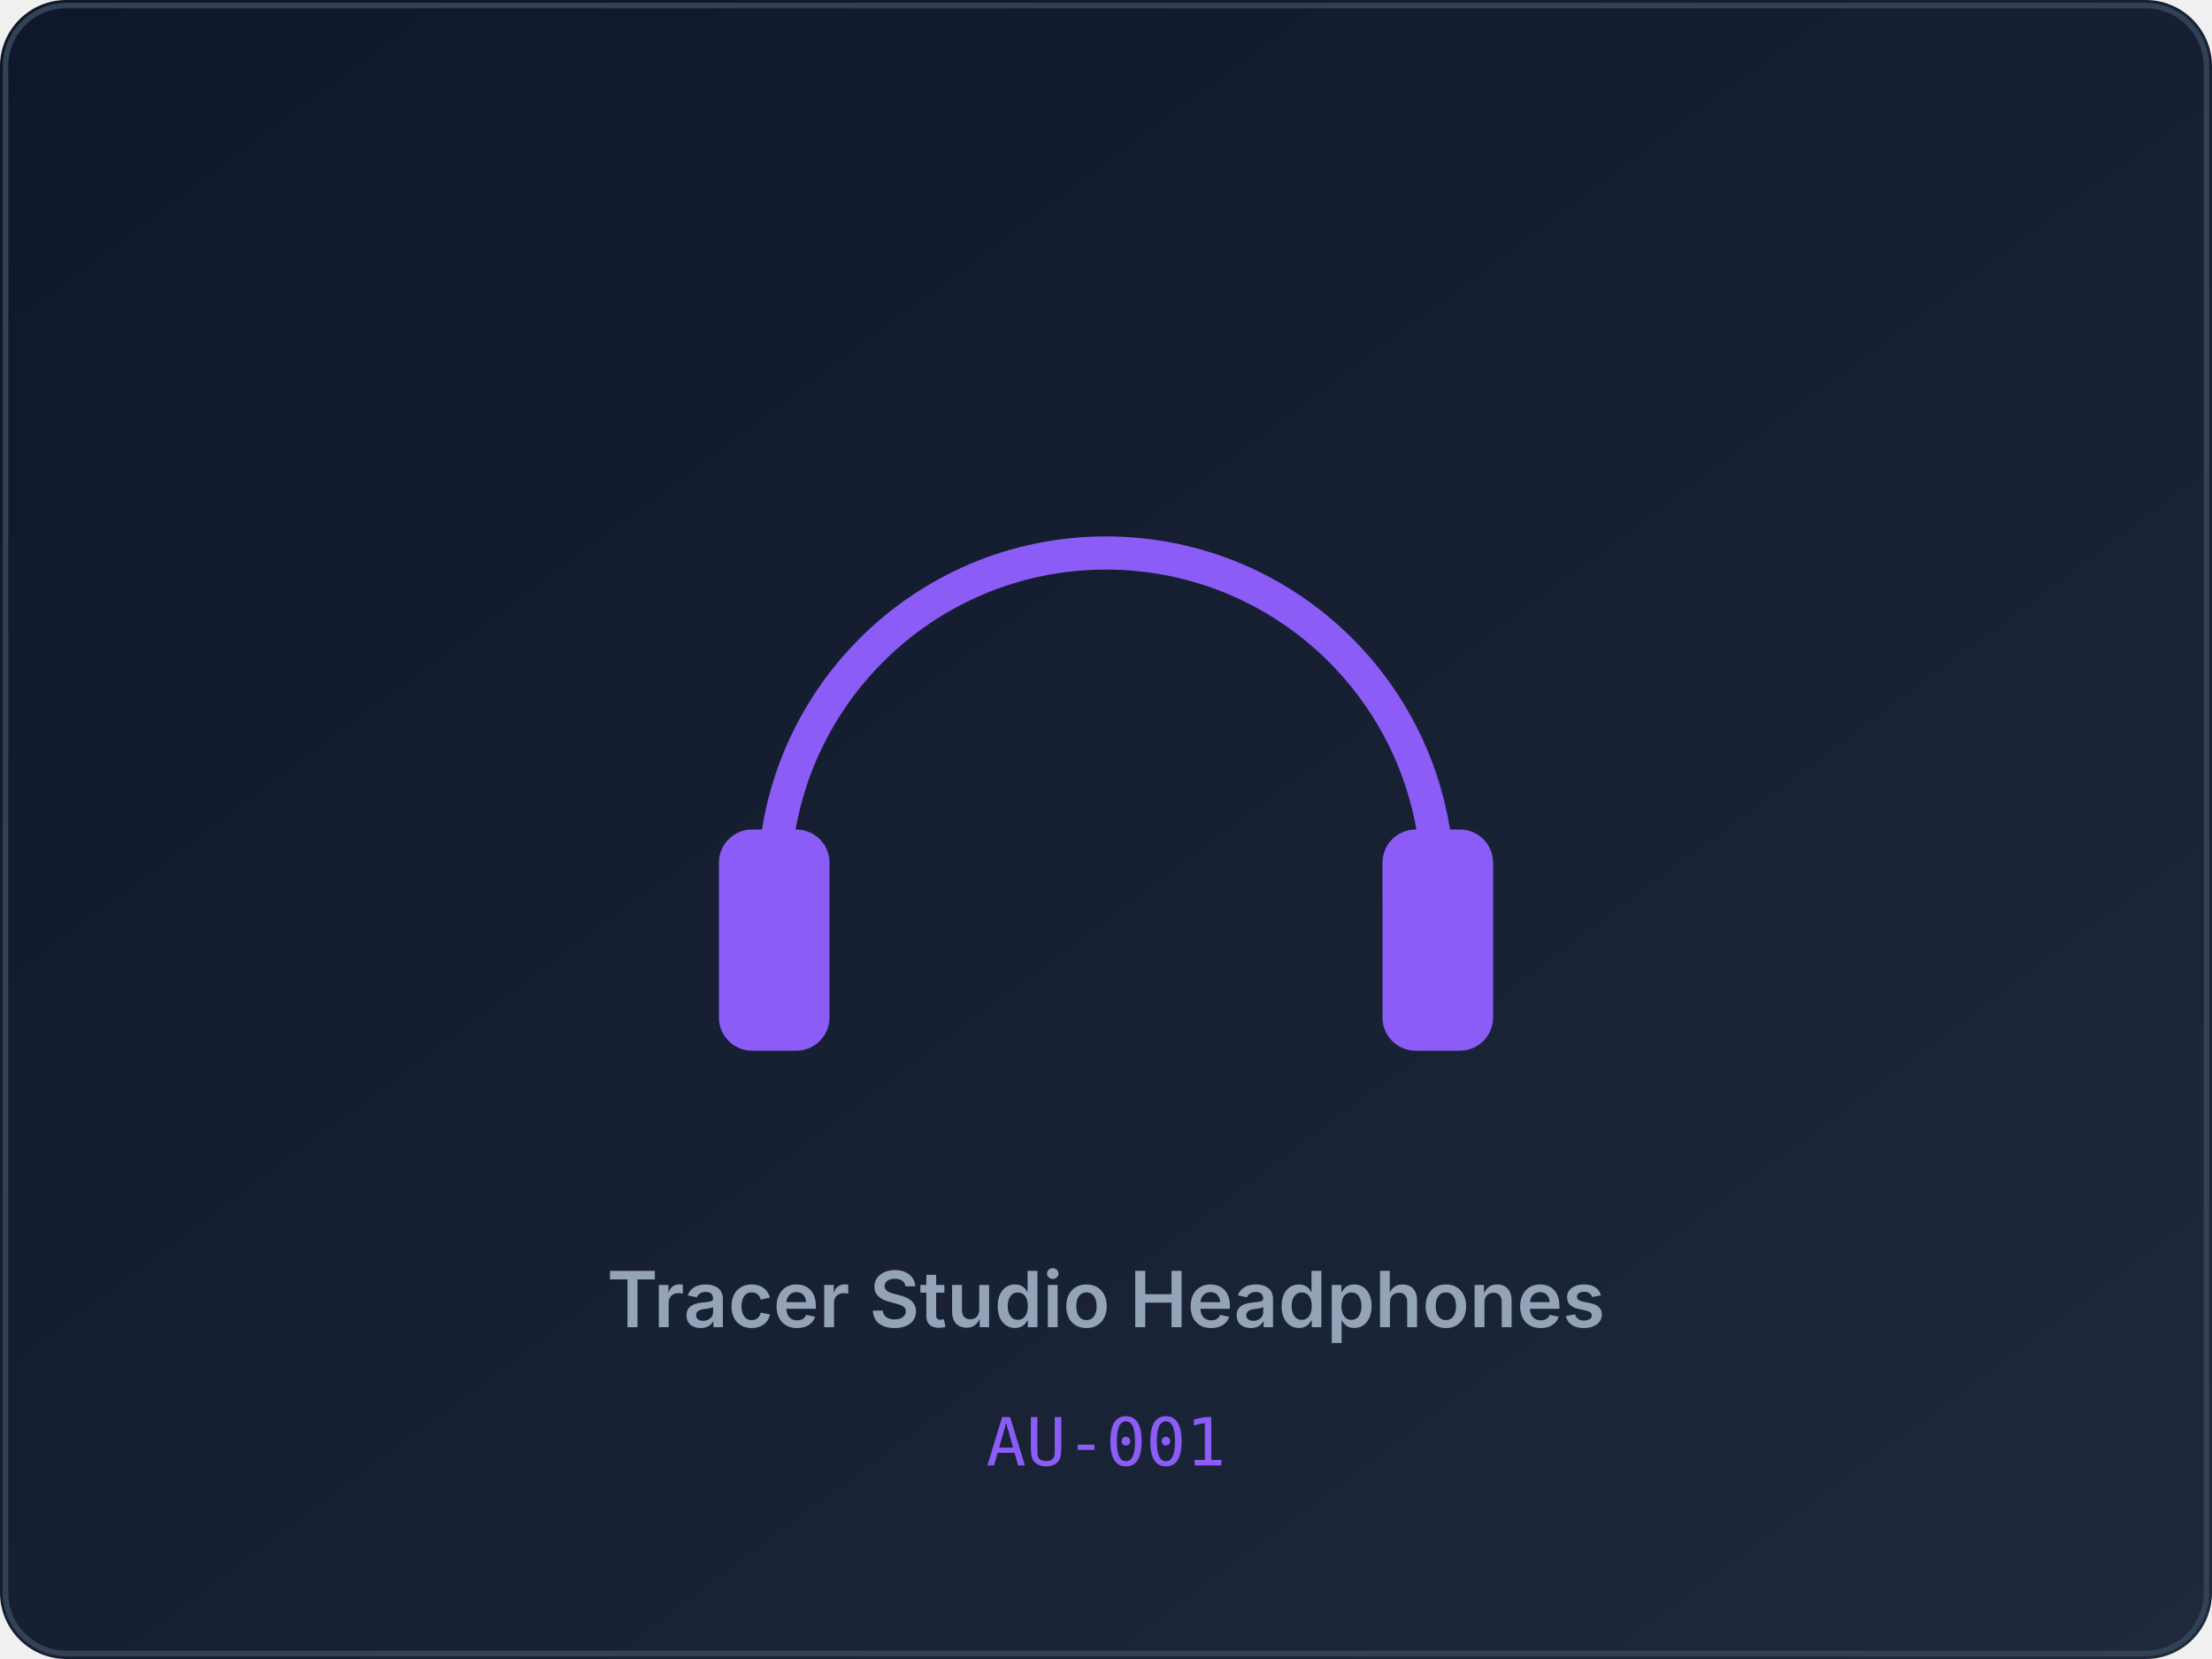
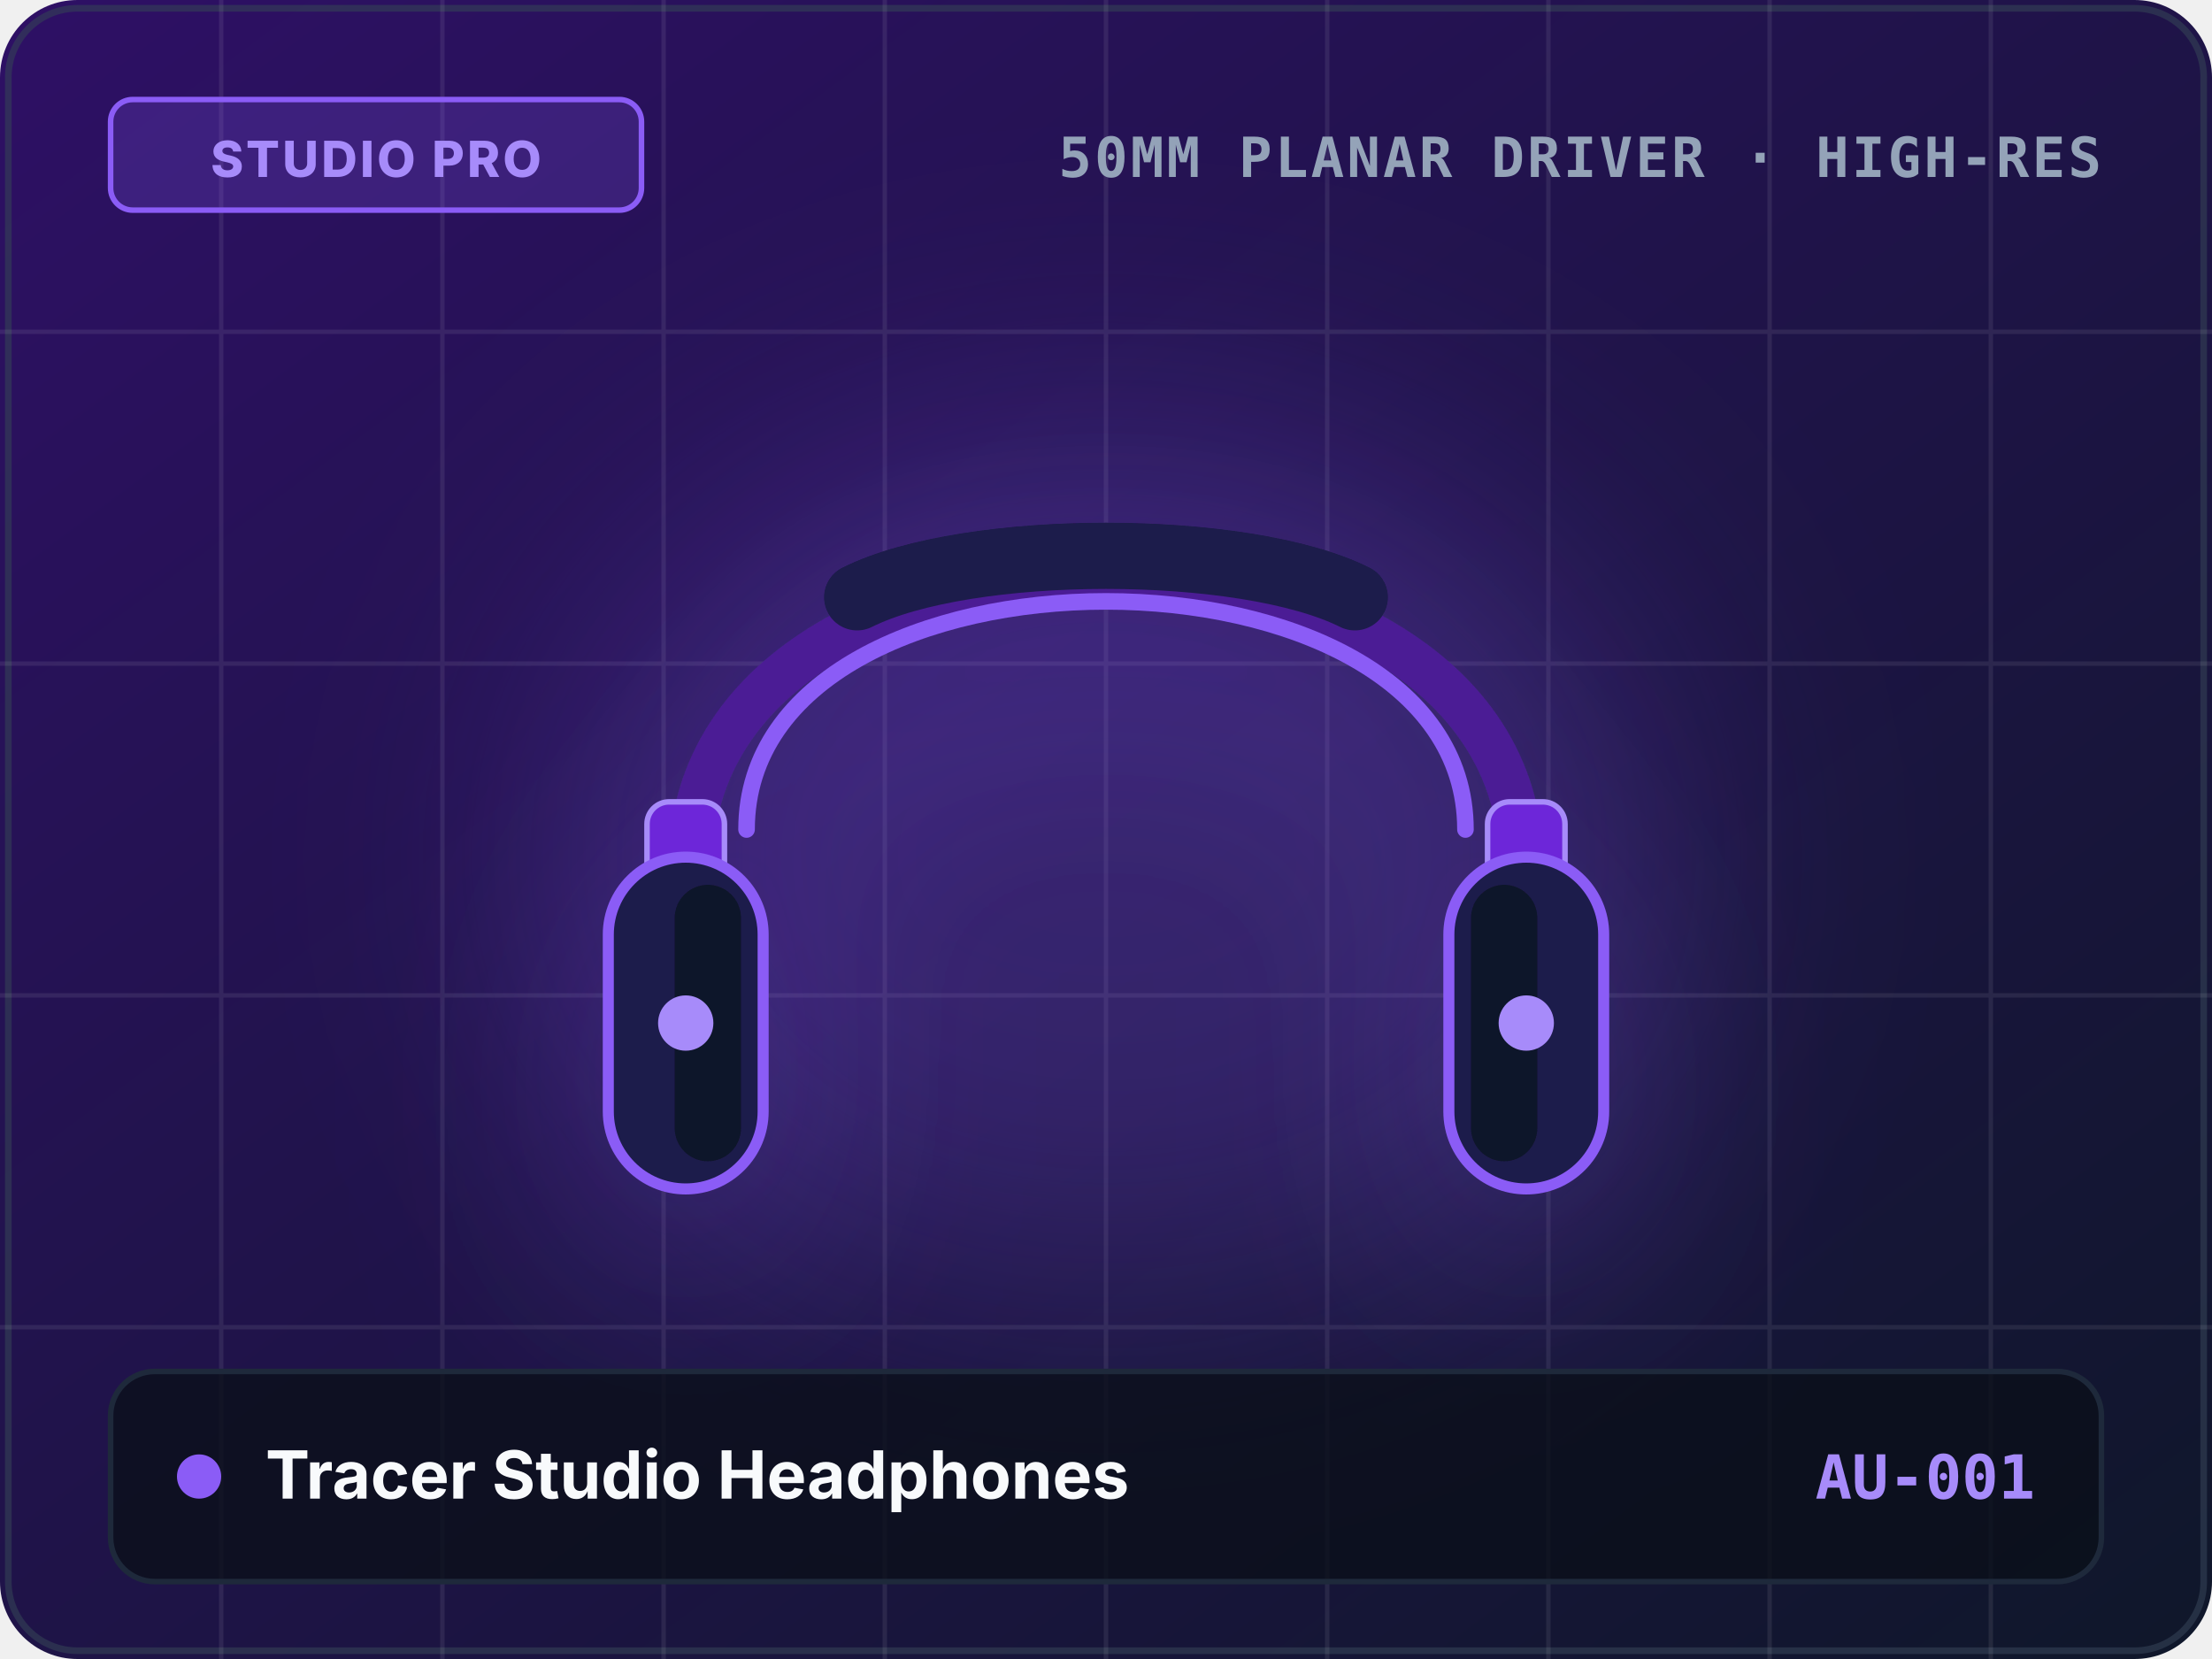
<svg xmlns="http://www.w3.org/2000/svg" viewBox="0 0 400 300" width="400" height="300">
  <defs>
    <linearGradient id="bg-au-001" x1="0%" y1="0%" x2="100%" y2="100%">
-       <stop offset="0%" stop-color="#0f172a" />
-       <stop offset="100%" stop-color="#1e293b" />
+       <stop offset="0%" stop-color="#2e1065" />
+       <stop offset="100%" stop-color="#0f172a" />
+     </linearGradient>
+     <radialGradient id="knob-grad" cx="50%" cy="50%" r="50%">
+       <stop offset="0%" stop-color="#a78bfa" />
+       <stop offset="60%" stop-color="#8b5cf6" />
+       <stop offset="100%" stop-color="#0f172a" />
+     </radialGradient>
+     <linearGradient id="spacebar-grad" x1="0%" y1="0%" x2="100%" y2="0%">
+       <stop offset="0%" stop-color="#8b5cf6" />
+       <stop offset="50%" stop-color="#a78bfa" />
+       <stop offset="100%" stop-color="#8b5cf6" />
+     </linearGradient>
+     <linearGradient id="spacebar-cyan" x1="0%" y1="0%" x2="100%" y2="0%">
+       <stop offset="0%" stop-color="#0284c7" />
+       <stop offset="50%" stop-color="#38bdf8" />
+       <stop offset="100%" stop-color="#0284c7" />
+     </linearGradient>
+     <linearGradient id="lightbar-beam" x1="50%" y1="0%" x2="50%" y2="100%">
+       <stop offset="0%" stop-color="#a78bfa" stop-opacity="0.8" />
+       <stop offset="40%" stop-color="#8b5cf6" stop-opacity="0.3" />
+       <stop offset="100%" stop-color="#8b5cf6" stop-opacity="0" />
    </linearGradient>
  </defs>
-   <rect width="400" height="300" rx="12" fill="url(#bg-au-001)" />
-   <rect x="1" y="1" width="398" height="298" rx="11" fill="none" stroke="#334155" stroke-width="1" />
-   <path d="M140,160 A60,60 0 0,1 260,160" fill="none" stroke="#8b5cf6" stroke-width="6" />
-   <rect x="130" y="150" width="20" height="40" rx="6" fill="#8b5cf6" />
-   <rect x="250" y="150" width="20" height="40" rx="6" fill="#8b5cf6" />
-   <text x="200" y="240" font-family="system-ui, -apple-system, sans-serif" font-size="14" font-weight="600" fill="#94a3b8" text-anchor="middle">Tracer Studio Headphones</text>
-   <text x="200" y="265" font-family="monospace" font-size="12" fill="#8b5cf6" text-anchor="middle">AU-001</text>
+   <rect width="400" height="300" rx="14" fill="url(#bg-au-001)" />
+   <rect x="1.5" y="1.5" width="397" height="297" rx="12.5" fill="none" stroke="#334155" stroke-width="1.2" opacity="0.6" />
+   <g opacity="0.08" stroke="#ffffff" stroke-width="0.8">
+     <line x1="40" y1="0" x2="40" y2="300" />
+     <line x1="80" y1="0" x2="80" y2="300" />
+     <line x1="120" y1="0" x2="120" y2="300" />
+     <line x1="160" y1="0" x2="160" y2="300" />
+     <line x1="200" y1="0" x2="200" y2="300" />
+     <line x1="240" y1="0" x2="240" y2="300" />
+     <line x1="280" y1="0" x2="280" y2="300" />
+     <line x1="320" y1="0" x2="320" y2="300" />
+     <line x1="360" y1="0" x2="360" y2="300" />
+     <line x1="0" y1="60" x2="400" y2="60" />
+     <line x1="0" y1="120" x2="400" y2="120" />
+     <line x1="0" y1="180" x2="400" y2="180" />
+     <line x1="0" y1="240" x2="400" y2="240" />
+   </g>
+   <rect x="20" y="18" width="96" height="20" rx="4" fill="#8b5cf6" fill-opacity="0.2" stroke="#8b5cf6" stroke-width="1" />
+   <text x="68" y="32" font-family="system-ui, -apple-system, sans-serif" font-size="9" font-weight="800" fill="#a78bfa" text-anchor="middle" letter-spacing="0.5">STUDIO PRO</text>
+   <text x="380" y="32" font-family="monospace" font-size="10" font-weight="600" fill="#94a3b8" text-anchor="end" letter-spacing="0.5">50MM PLANAR DRIVER · HIGH-RES</text>
+   <ellipse cx="200" cy="155" rx="100" ry="80" fill="#8b5cf6" opacity="0.22" filter="blur(26px)" />
+   <g filter="drop-shadow(0 14px 22px rgba(139, 92, 246, 0.3))">
+     <path d="M 125,160 C 120,85 280,85 275,160" fill="none" stroke="#4c1d95" stroke-width="8" stroke-linecap="round" />
+     <path d="M 135,150 C 135,95 265,95 265,150" fill="none" stroke="#8b5cf6" stroke-width="3" stroke-linecap="round" />
+     <path d="M 155,108 C 175,98 225,98 245,108" fill="none" stroke="#1e1b4b" stroke-width="12" stroke-linecap="round" />
+     <rect x="117" y="145" width="14" height="22" rx="4" fill="#6d28d9" stroke="#a78bfa" stroke-width="1" />
+     <rect x="269" y="145" width="14" height="22" rx="4" fill="#6d28d9" stroke="#a78bfa" stroke-width="1" />
+     <rect x="110" y="155" width="28" height="60" rx="14" fill="#1e1b4b" stroke="#8b5cf6" stroke-width="2" />
+     <rect x="122" y="160" width="12" height="50" rx="6" fill="#0f172a" />
+     <rect x="262" y="155" width="28" height="60" rx="14" fill="#1e1b4b" stroke="#8b5cf6" stroke-width="2" />
+     <rect x="266" y="160" width="12" height="50" rx="6" fill="#0f172a" />
+     <circle cx="124" cy="185" r="5" fill="#a78bfa" />
+     <circle cx="276" cy="185" r="5" fill="#a78bfa" />
+   </g>
+   <rect x="20" y="248" width="360" height="38" rx="8" fill="#0b0f19" fill-opacity="0.8" stroke="#1e293b" stroke-width="1" />
+   <circle cx="36" cy="267" r="4" fill="#8b5cf6" />
+   <text x="48" y="271" font-family="system-ui, -apple-system, sans-serif" font-size="12" font-weight="700" fill="#f8fafc">Tracer Studio Headphones</text>
+   <text x="368" y="271" font-family="monospace" font-size="11" font-weight="700" fill="#a78bfa" text-anchor="end">AU-001</text>
</svg>
